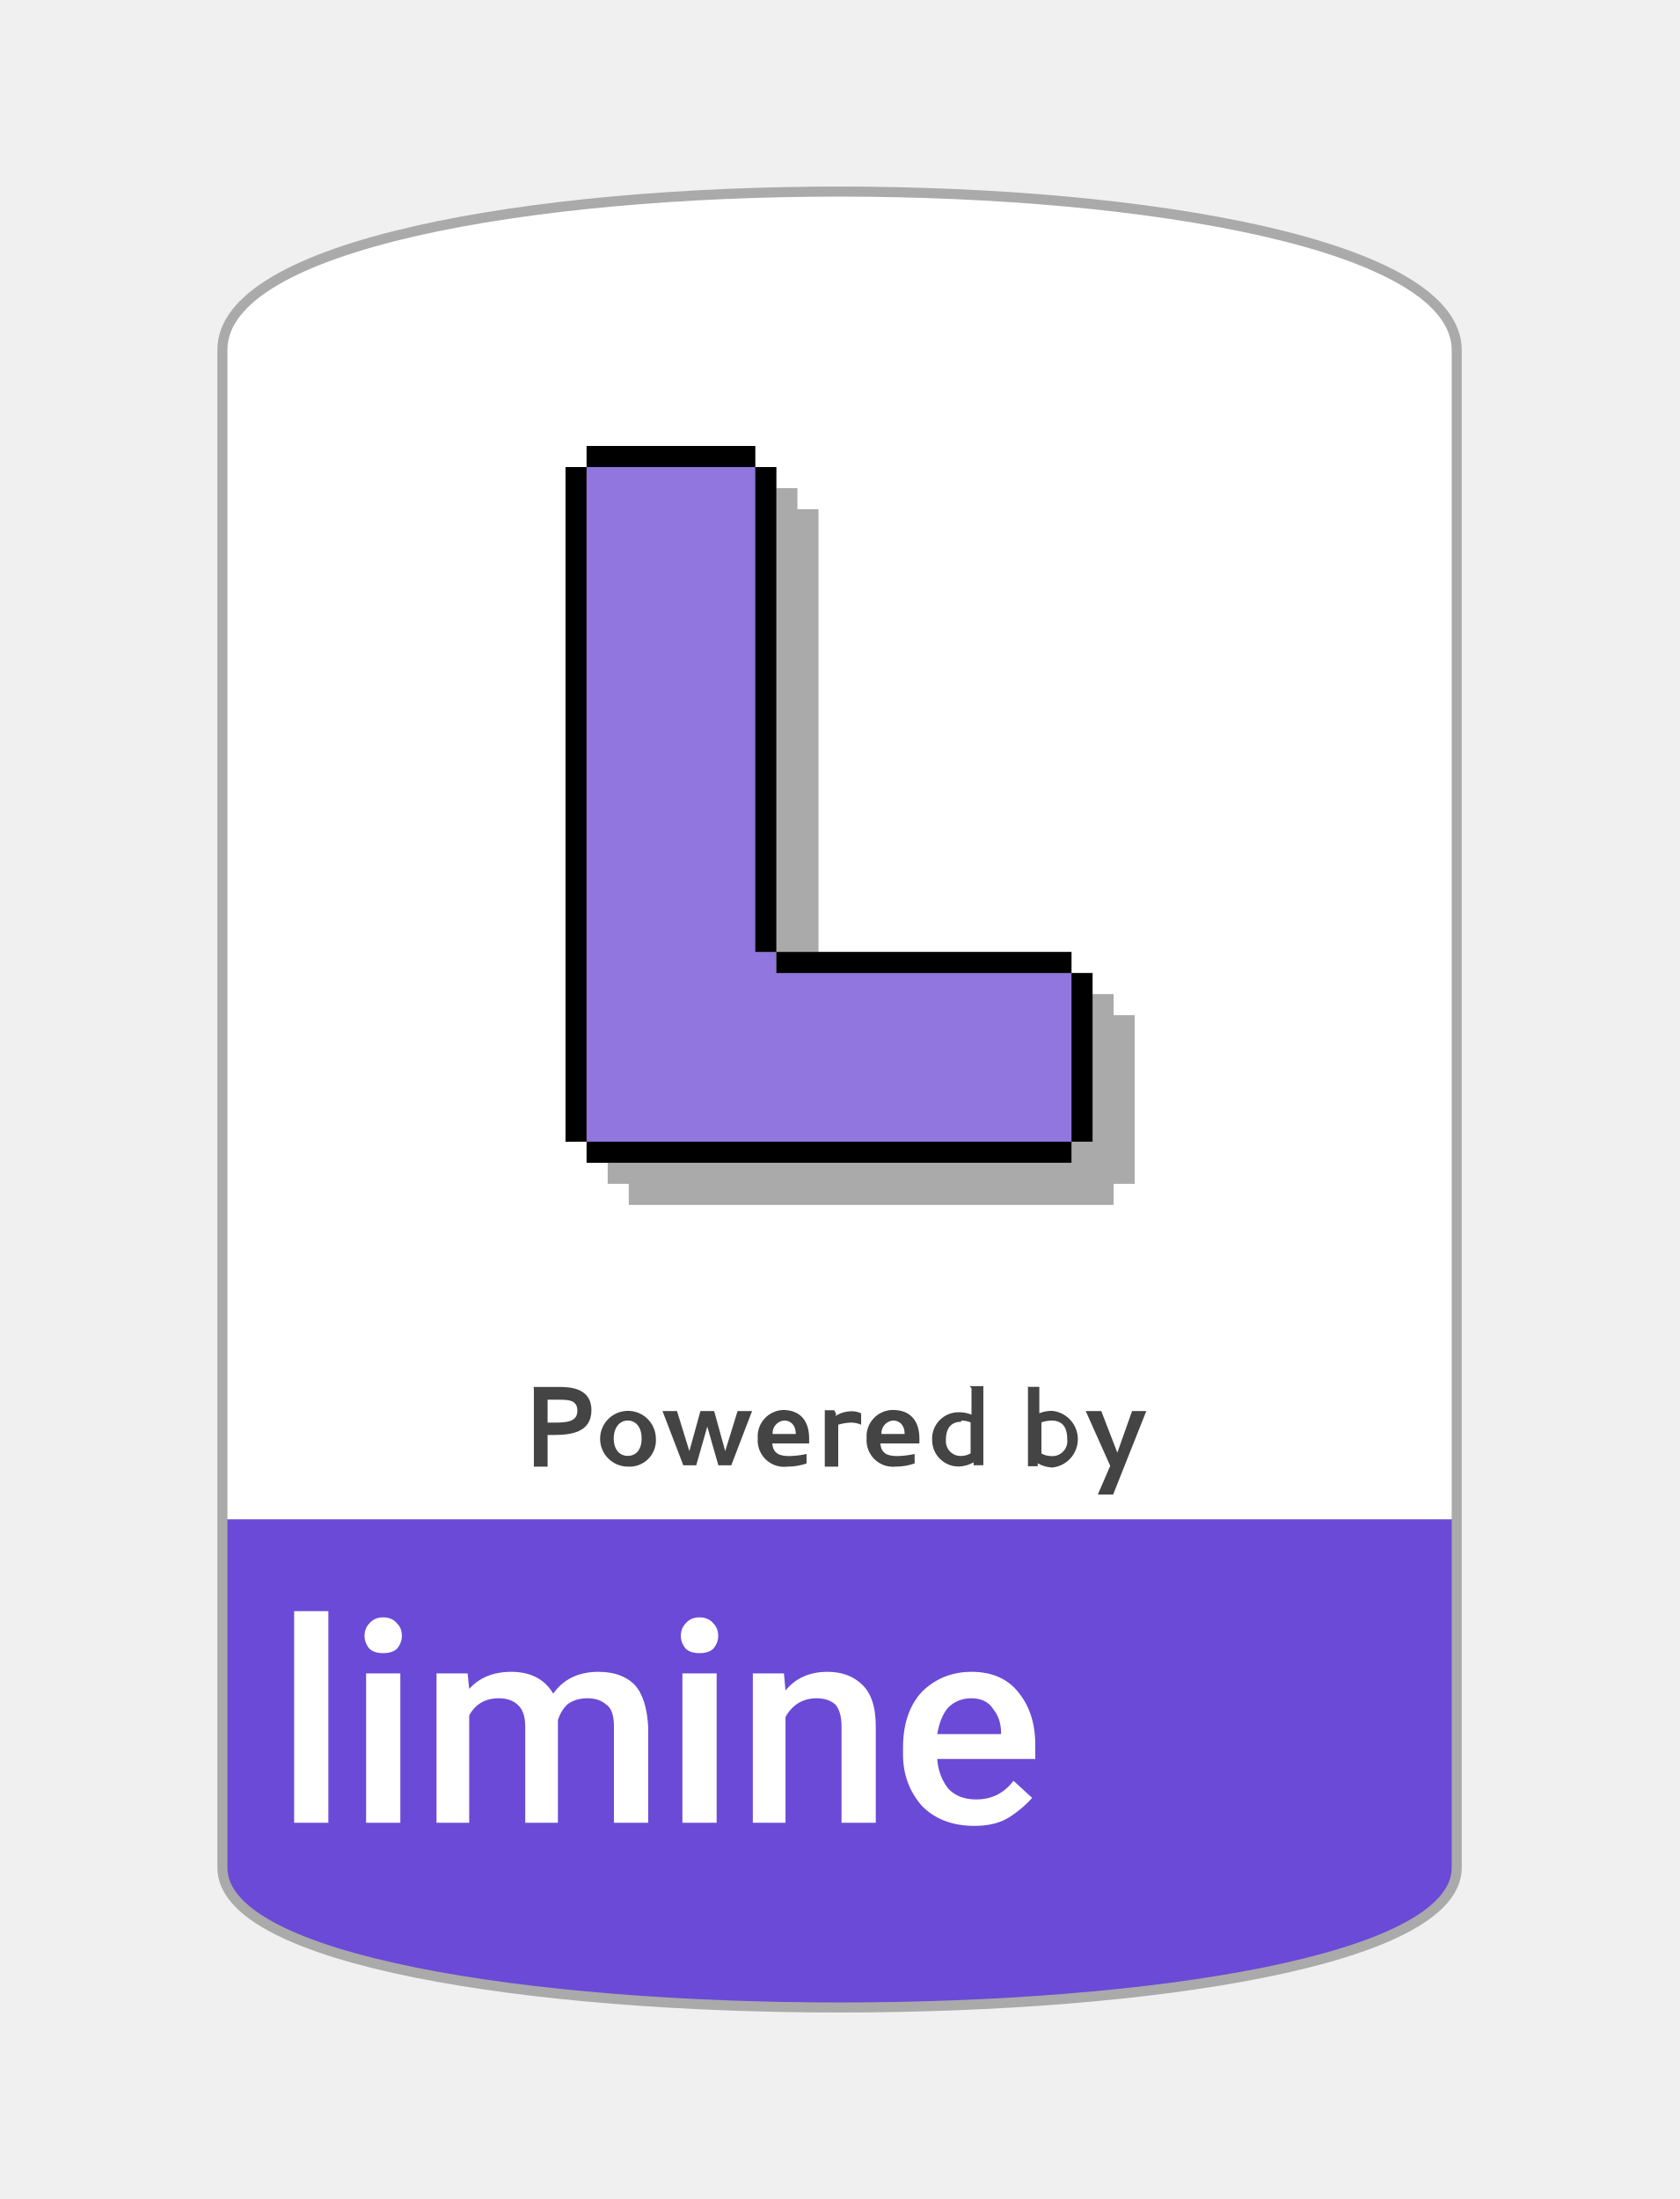
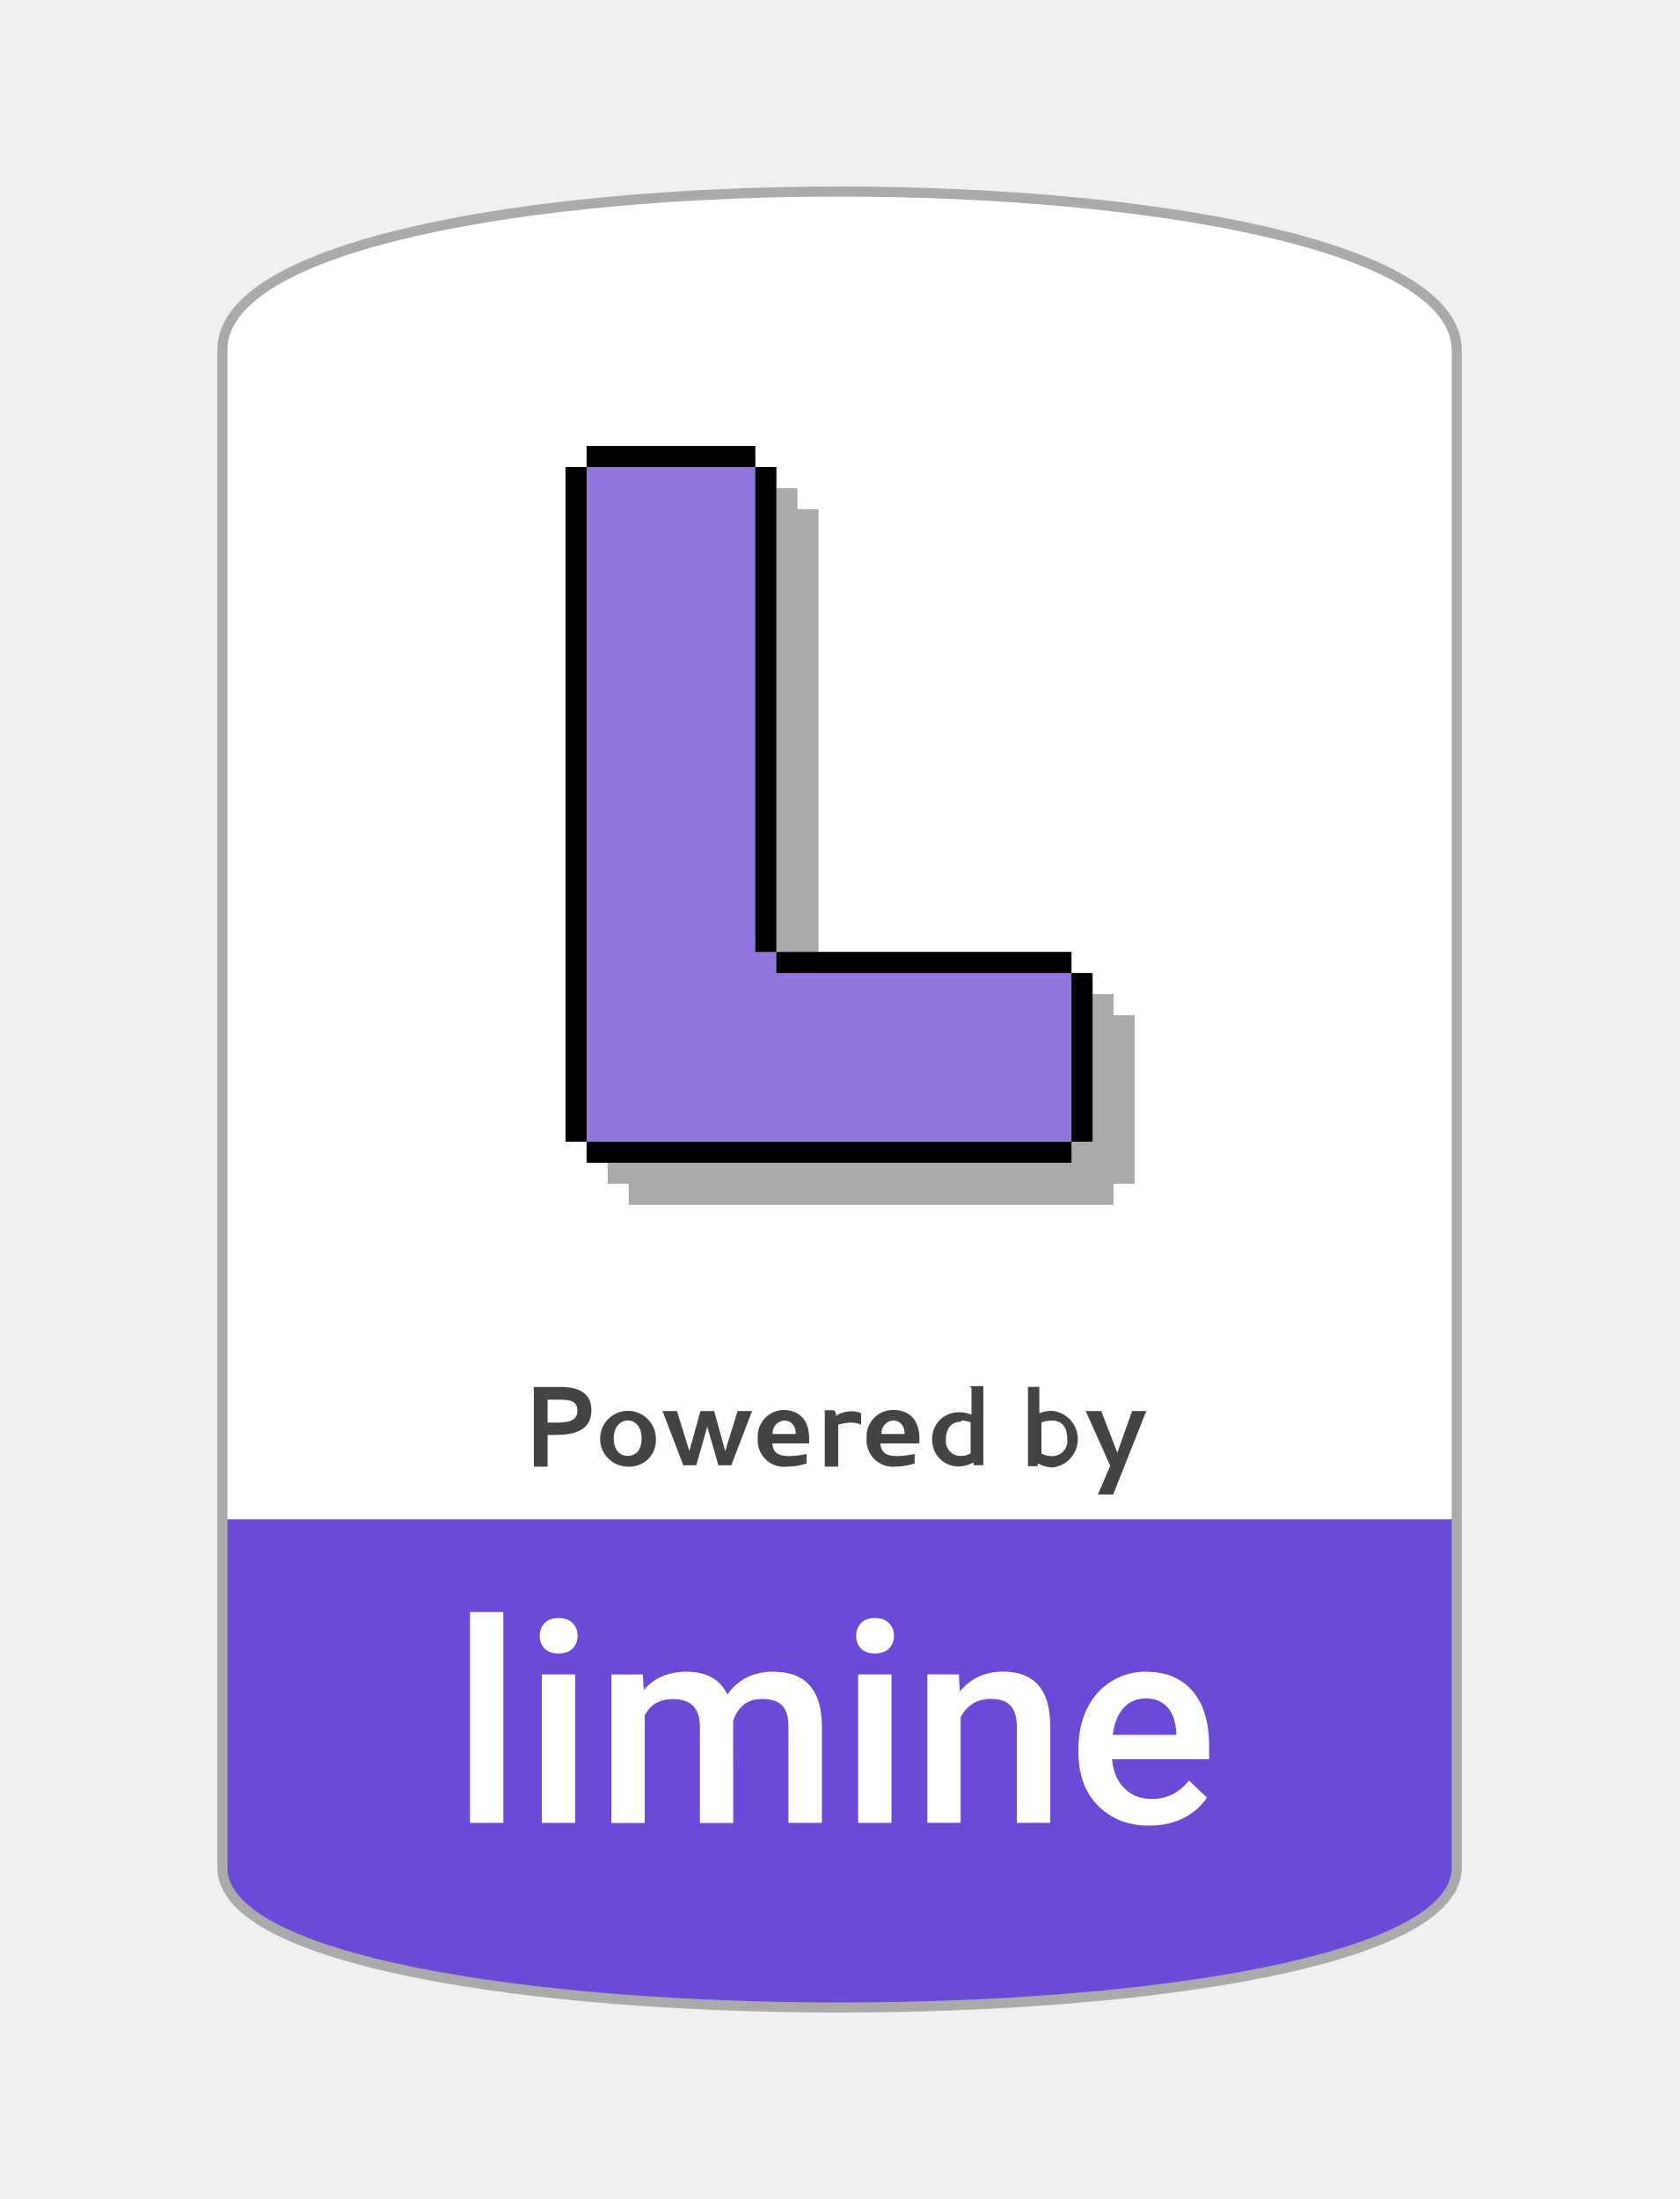
<svg xmlns="http://www.w3.org/2000/svg" xmlns:xlink="http://www.w3.org/1999/xlink" width="63.72" height="83.446" viewBox="0 0 16.859 22.078" version="1.1" id="svg1" xml:space="preserve">
  <defs id="defs1">
    <linearGradient id="linear-gradient-34" x1="155.32" y1="560.59" x2="155.32" y2="560.43" xlink:href="#linear-gradient-13" />
    <linearGradient id="linear-gradient-13" x1="155.32" y1="562.58" x2="155.32" y2="562.42" gradientTransform="matrix(45.2,0,0,-212.17,-6849.43,119709.31)" gradientUnits="userSpaceOnUse">
      <stop offset="0" stop-color="#16b0ed" stop-opacity="0.8" id="stop76" />
      <stop offset="1" stop-color="#0f59b2" stop-opacity="0.84" id="stop77" />
    </linearGradient>
    <linearGradient id="linear-gradient-35" x1="158.05" y1="560.59" x2="158.05" y2="560.43" xlink:href="#linear-gradient-14" />
    <linearGradient id="linear-gradient-14" x1="158.05" y1="562.58" x2="158.05" y2="562.42" gradientTransform="matrix(-46.13,0,0,-212.15,7480.38,119695.47)" gradientUnits="userSpaceOnUse">
      <stop offset="0" stop-color="#7db643" id="stop78" />
      <stop offset="1" stop-color="#367533" id="stop79" />
    </linearGradient>
    <linearGradient id="linear-gradient-36" x1="155.08" y1="560.59" x2="155.08" y2="560.43" xlink:href="#linear-gradient-15" />
    <linearGradient id="linear-gradient-15" x1="155.08" y1="562.58" x2="155.08" y2="562.42" gradientTransform="matrix(150.45,0,0,-212.19,-23151.41,119720.44)" gradientUnits="userSpaceOnUse">
      <stop offset="0" stop-color="#88c649" stop-opacity="0.8" id="stop80" />
      <stop offset="1" stop-color="#439240" stop-opacity="0.84" id="stop81" />
    </linearGradient>
  </defs>
  <g id="layer1">
    <g id="g3">
      <path id="use1" style="display:inline;fill:#ffffff;fill-opacity:1;stroke-width:0.476" class="cls-162" d="M 8.429 1.923 C 5.331 1.923 2.233 2.452 2.233 3.512 L 2.233 18.752 C 2.233 20.623 14.626 20.623 14.626 18.752 L 14.626 3.518 C 14.626 2.455 11.528 1.924 8.429 1.923 z " />
      <path id="path1568" style="fill:#6a4ad6;fill-opacity:1;stroke-width:0.265;stroke-dasharray:none" class="cls-162" d="M 2.233 15.254 L 2.233 18.752 C 2.233 20.623 14.626 20.623 14.626 18.752 L 14.626 15.254 L 2.233 15.254 z " />
      <path class="cls-28" d="M 14.626,3.517 V 18.752 c 0,1.871 -12.393,1.871 -12.393,0 V 3.512 c 0,-2.119 12.393,-2.119 12.393,0.005 z" id="path1" style="fill:none;fill-opacity:1;stroke:#aaaaaa;stroke-width:0.101px;stroke-linecap:round;stroke-linejoin:bevel" />
    </g>
    <g id="g2" transform="translate(0.1190642)">
      <path class="cls-162" d="m 5.379,14.053 h 0.103 c 0.101,0 0.196,0 0.196,0.111 0,0.111 -0.108,0.119 -0.228,0.119 h -0.071 v -0.225 m -0.138,-0.127 v 0.794 h 0.138 v -0.318 h 0.064 c 0.169,0 0.376,-0.024 0.376,-0.249 0,-0.225 -0.22,-0.233 -0.323,-0.233 h -0.265" id="path1561" style="fill:#444444;stroke-width:0.265" />
      <path class="cls-162" d="m 6.183,14.725 a 0.265,0.265 0 0 0 0.283,-0.286 0.28,0.28 0 1 0 -0.283,0.286 m 0,-0.463 c 0.077,0 0.14,0.061 0.14,0.18 0,0.119 -0.061,0.175 -0.14,0.175 -0.079,0 -0.14,-0.061 -0.14,-0.175 0,-0.114 0.064,-0.18 0.14,-0.18" id="path1562" style="fill:#444444;stroke-width:0.265" />
      <polyline class="cls-162" points="172.68 807.88 172.26 809.4 171.79 807.88 171.24 807.88 172.03 809.94 172.52 809.94 172.94 808.47 173.36 809.94 173.85 809.94 174.64 807.88 174.09 807.88 173.62 809.4 173.2 807.88 172.68 807.88" id="polyline1562" style="fill:#444444" transform="matrix(0.2645833,0,0,0.2645833,-38.77469,-199.5848)" />
      <path class="cls-162" d="m 7.755,14.262 c 0.066,0 0.116,0.048 0.116,0.135 h -0.233 a 0.127,0.127 0 0 1 0.116,-0.135 m 0,-0.106 a 0.265,0.265 0 0 0 -0.265,0.286 0.265,0.265 0 0 0 0.299,0.283 0.574,0.574 0 0 0 0.191,-0.032 v -0.095 a 0.892,0.892 0 0 1 -0.172,0.021 c -0.101,0 -0.164,-0.026 -0.172,-0.127 h 0.37 v -0.05 c 0,-0.169 -0.082,-0.286 -0.265,-0.286" id="path1563" style="fill:#444444;stroke-width:0.265" />
      <path class="cls-162" d="m 8.276,14.196 -0.019,-0.037 h -0.095 v 0.566 h 0.135 v -0.421 a 0.489,0.489 0 0 1 0.127,-0.021 0.249,0.249 0 0 1 0.103,0.021 v 0 -0.114 a 0.212,0.212 0 0 0 -0.098,-0.021 0.312,0.312 0 0 0 -0.161,0.048" id="path1564" style="fill:#444444;stroke-width:0.265" />
      <path class="cls-162" d="m 8.848,14.262 c 0.066,0 0.116,0.048 0.116,0.135 h -0.233 a 0.127,0.127 0 0 1 0.116,-0.135 m 0,-0.106 a 0.265,0.265 0 0 0 -0.265,0.286 0.265,0.265 0 0 0 0.291,0.283 0.574,0.574 0 0 0 0.191,-0.032 v -0.095 a 0.894,0.894 0 0 1 -0.175,0.021 c -0.098,0 -0.161,-0.026 -0.169,-0.127 h 0.392 v -0.05 c 0,-0.169 -0.085,-0.286 -0.265,-0.286" id="path1565" style="fill:#444444;stroke-width:0.265" />
      <path class="cls-162" d="m 9.528,14.262 a 0.288,0.288 0 0 1 0.098,0.018 v 0.312 a 0.193,0.193 0 0 1 -0.095,0.026 0.148,0.148 0 0 1 -0.153,-0.159 c 0,-0.14 0.069,-0.185 0.159,-0.185 m 0.098,-0.336 v 0.265 a 0.333,0.333 0 0 0 -0.13,-0.024 0.265,0.265 0 0 0 -0.265,0.283 0.265,0.265 0 0 0 0.27,0.262 0.325,0.325 0 0 0 0.146,-0.042 v 0.029 h 0.098 v -0.794 h -0.138" id="path1566" style="fill:#444444;stroke-width:0.265" />
      <path class="cls-162" d="m 10.435,14.262 c 0.093,0 0.161,0.045 0.161,0.185 a 0.151,0.151 0 0 1 -0.164,0.172 0.201,0.201 0 0 1 -0.095,-0.026 v -0.312 a 0.288,0.288 0 0 1 0.098,-0.018 m -0.233,-0.336 v 0.794 h 0.098 v -0.029 a 0.325,0.325 0 0 0 0.146,0.042 0.286,0.286 0 0 0 0,-0.569 0.333,0.333 0 0 0 -0.13,0.024 v -0.265 h -0.135" id="path1567" style="fill:#444444;stroke-width:0.265" />
      <polyline class="cls-162" points="187.3 807.88 188.23 809.96 187.76 811.05 188.34 811.05 189.6 807.88 189.06 807.88 188.5 809.46 187.89 807.88 187.3 807.88" id="polyline1567" style="fill:#444444" transform="matrix(0.2645833,0,0,0.2645833,-38.77469,-199.5848)" />
    </g>
    <g id="g1" transform="matrix(0.09704413,0,0,0.09704413,0.7291042,-0.7675665)">
      <path d="m 53.177,54.049 v 1.09 1.09 h -1.09 -1.091 v 34.898 34.899 h 1.091 1.09 v 1.09 1.09 h 1.09 1.091 v 1.091 1.09 h 1.09 1.09 v 1.091 1.09 h 25.083 25.083 v -1.09 -1.091 h 1.09 1.091 v -8.725 -8.725 h -1.091 -1.09 v -1.09 -1.091 h -1.09 -1.091 v -1.09 -1.09 h -1.09 -1.091 v -1.091 -1.09 H 90.257 77.169 V 83.494 60.592 H 76.079 74.988 V 59.501 58.411 H 73.898 72.807 V 57.321 56.23 H 71.717 70.626 V 55.139 54.049 h -8.725 z" style="display:inline;fill:#aaaaaa;fill-opacity:1" id="path11" />
      <path d="M 24.822,40.962 V 95.49 150.019 H 79.351 133.879 V 95.49 40.962 H 79.351 Z m 28.355,13.087 h 8.725 8.725 v 1.09 1.09 h 1.09 1.091 v 1.091 1.09 h 1.09 1.09 v 1.09 1.091 h 1.091 1.09 v 22.902 22.902 h 13.087 13.087 v 1.09 1.091 h 1.091 1.09 v 1.09 1.09 h 1.091 1.09 v 1.091 1.09 h 1.09 1.091 v 8.725 8.725 h -1.091 -1.09 v 1.091 1.09 H 82.622 57.539 v -1.09 -1.091 h -1.09 -1.09 v -1.09 -1.091 h -1.091 -1.09 v -1.09 -1.09 H 52.087 50.996 V 91.128 56.23 h 1.091 1.09 V 55.139 Z" style="display:inline;fill:none" id="path10" />
      <path d="m 70.626,56.23 h -8.725 -8.725 v 34.898 34.899 h 25.083 25.083 v -8.725 -8.725 H 88.075 72.807 v -1.091 -1.09 H 71.717 70.626 V 81.313 Z" style="display:inline;fill:#9076de;fill-opacity:1" id="path5" />
      <g id="g9">
        <path d="M 53.177,126.026 V 91.128 56.23 h -1.09 -1.091 v 34.898 34.899 h 1.091 z" style="display:inline" id="path9" />
        <path d="M 103.343,126.026 H 78.26 53.177 v 1.09 1.09 h 25.083 25.083 v -1.09 z" style="display:inline" id="path8" />
        <path d="m 103.343,108.577 v 8.725 8.725 h 1.091 1.09 v -8.725 -8.725 h -1.09 z" style="display:inline" id="path7" />
        <path d="m 72.807,106.396 v 1.09 1.091 h 15.268 15.268 v -1.091 -1.09 H 88.075 Z" style="display:inline" id="path6" />
        <path d="m 70.626,56.23 v 25.083 25.083 h 1.09 1.091 V 81.313 56.23 h -1.091 z" style="display:inline" id="path4" />
        <path d="m 53.177,54.049 v 1.09 1.09 h 8.725 8.725 V 55.139 54.049 h -8.725 z" style="display:inline" id="path3" />
      </g>
    </g>
-     <text xml:space="preserve" style="font-weight:500;font-size:2.822px;font-family:Roboto;-inkscape-font-specification:'Roboto Medium';text-align:center;text-anchor:middle;display:inline;fill:#ffffff;fill-opacity:1;stroke-width:0.265;stroke-dasharray:none" x="8.377" y="18.302" id="text2">
-       <tspan id="tspan1" style="font-style:normal;font-variant:normal;font-stretch:normal;font-size:2.822px;font-family:Roboto;-inkscape-font-specification:'Roboto Semi-Light';fill:#ffffff;stroke-width:0.265" x="8.377" y="18.302">limine</tspan>
-     </text>
+     <path style="font-weight:500;font-size:2.822px;font-family:Roboto;-inkscape-font-specification:'Roboto Semi-Light';text-align:center;text-anchor:middle;fill:#ffffff;stroke-width:0.265" d="M 5.054,18.302 H 4.719 v -2.117 h 0.335 z m 0.721,0 h -0.335 v -1.491 h 0.335 z M 5.419,16.424 q 0,-0.077 0.048,-0.128 0.05,-0.051 0.141,-0.051 0.091,0 0.141,0.051 0.05,0.051 0.05,0.128 0,0.076 -0.05,0.127 -0.05,0.05 -0.141,0.05 -0.091,0 -0.141,-0.05 -0.048,-0.051 -0.048,-0.127 z m 1.035,0.387 0.01,0.156 q 0.157,-0.183 0.43,-0.183 0.299,0 0.409,0.229 0.163,-0.229 0.458,-0.229 0.247,0 0.367,0.136 0.121,0.136 0.124,0.402 v 0.98 H 7.916 v -0.97 q 0,-0.142 -0.062,-0.208 -0.062,-0.066 -0.205,-0.066 -0.114,0 -0.187,0.062 -0.072,0.061 -0.101,0.16 l 0.001,1.023 h -0.335 v -0.981 q -0.007,-0.263 -0.269,-0.263 -0.201,0 -0.285,0.164 v 1.08 h -0.335 v -1.491 z m 2.497,1.491 H 8.616 V 16.811 H 8.951 Z M 8.596,16.424 q 0,-0.077 0.048,-0.128 0.05,-0.051 0.141,-0.051 0.091,0 0.141,0.051 0.05,0.051 0.05,0.128 0,0.076 -0.05,0.127 -0.05,0.05 -0.141,0.05 -0.091,0 -0.141,-0.05 -0.048,-0.051 -0.048,-0.127 z m 1.031,0.387 0.01,0.172 q 0.165,-0.2 0.434,-0.2 0.466,0 0.474,0.533 v 0.985 H 10.209 v -0.966 q 0,-0.142 -0.062,-0.209 -0.061,-0.069 -0.2,-0.069 -0.203,0 -0.302,0.183 v 1.061 H 9.311 v -1.491 z m 1.915,1.519 q -0.318,0 -0.517,-0.2 -0.197,-0.201 -0.197,-0.535 v -0.041 q 0,-0.223 0.085,-0.398 0.087,-0.176 0.243,-0.274 0.156,-0.098 0.347,-0.098 0.305,0 0.47,0.194 0.167,0.194 0.167,0.55 v 0.135 h -0.974 q 0.015,0.185 0.123,0.292 0.109,0.107 0.273,0.107 0.23,0 0.375,-0.186 l 0.181,0.172 q -0.09,0.134 -0.24,0.208 -0.149,0.073 -0.335,0.073 z m -0.04,-1.277 q -0.138,0 -0.223,0.096 -0.084,0.096 -0.107,0.269 h 0.638 v -0.025 q -0.011,-0.168 -0.09,-0.254 -0.079,-0.087 -0.218,-0.087 z" id="text2" aria-label="limine" />
  </g>
</svg>
